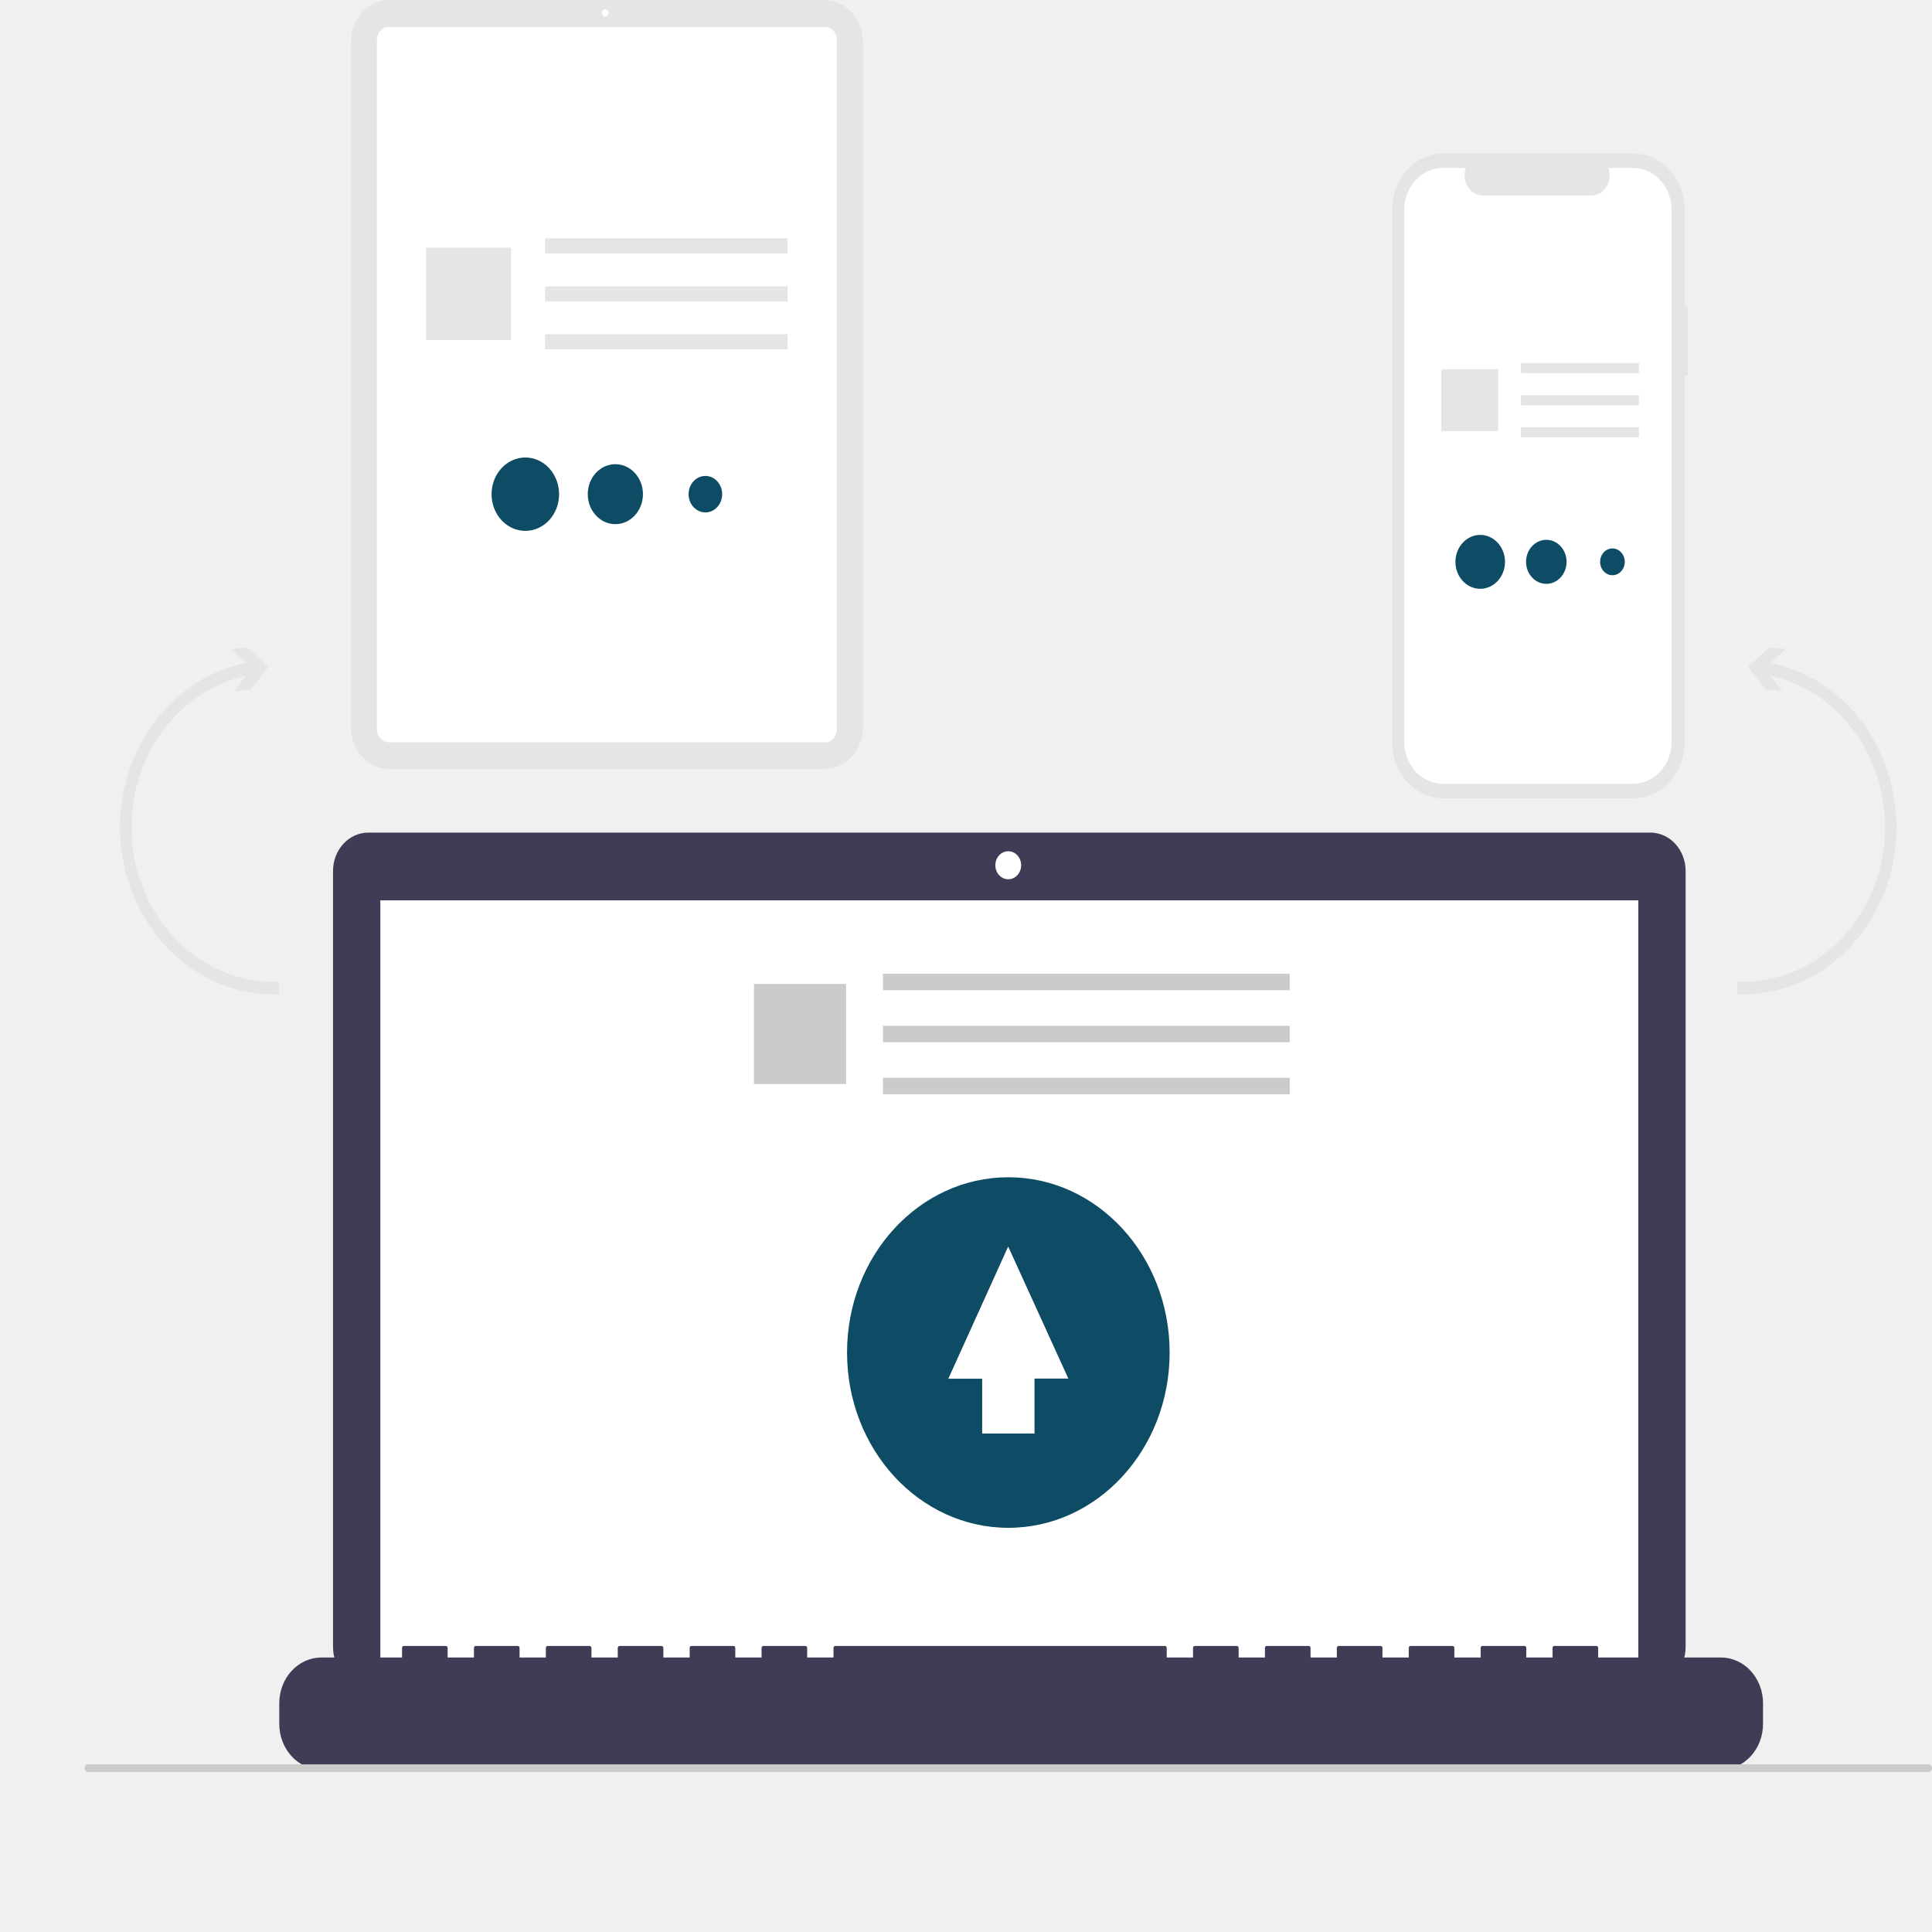
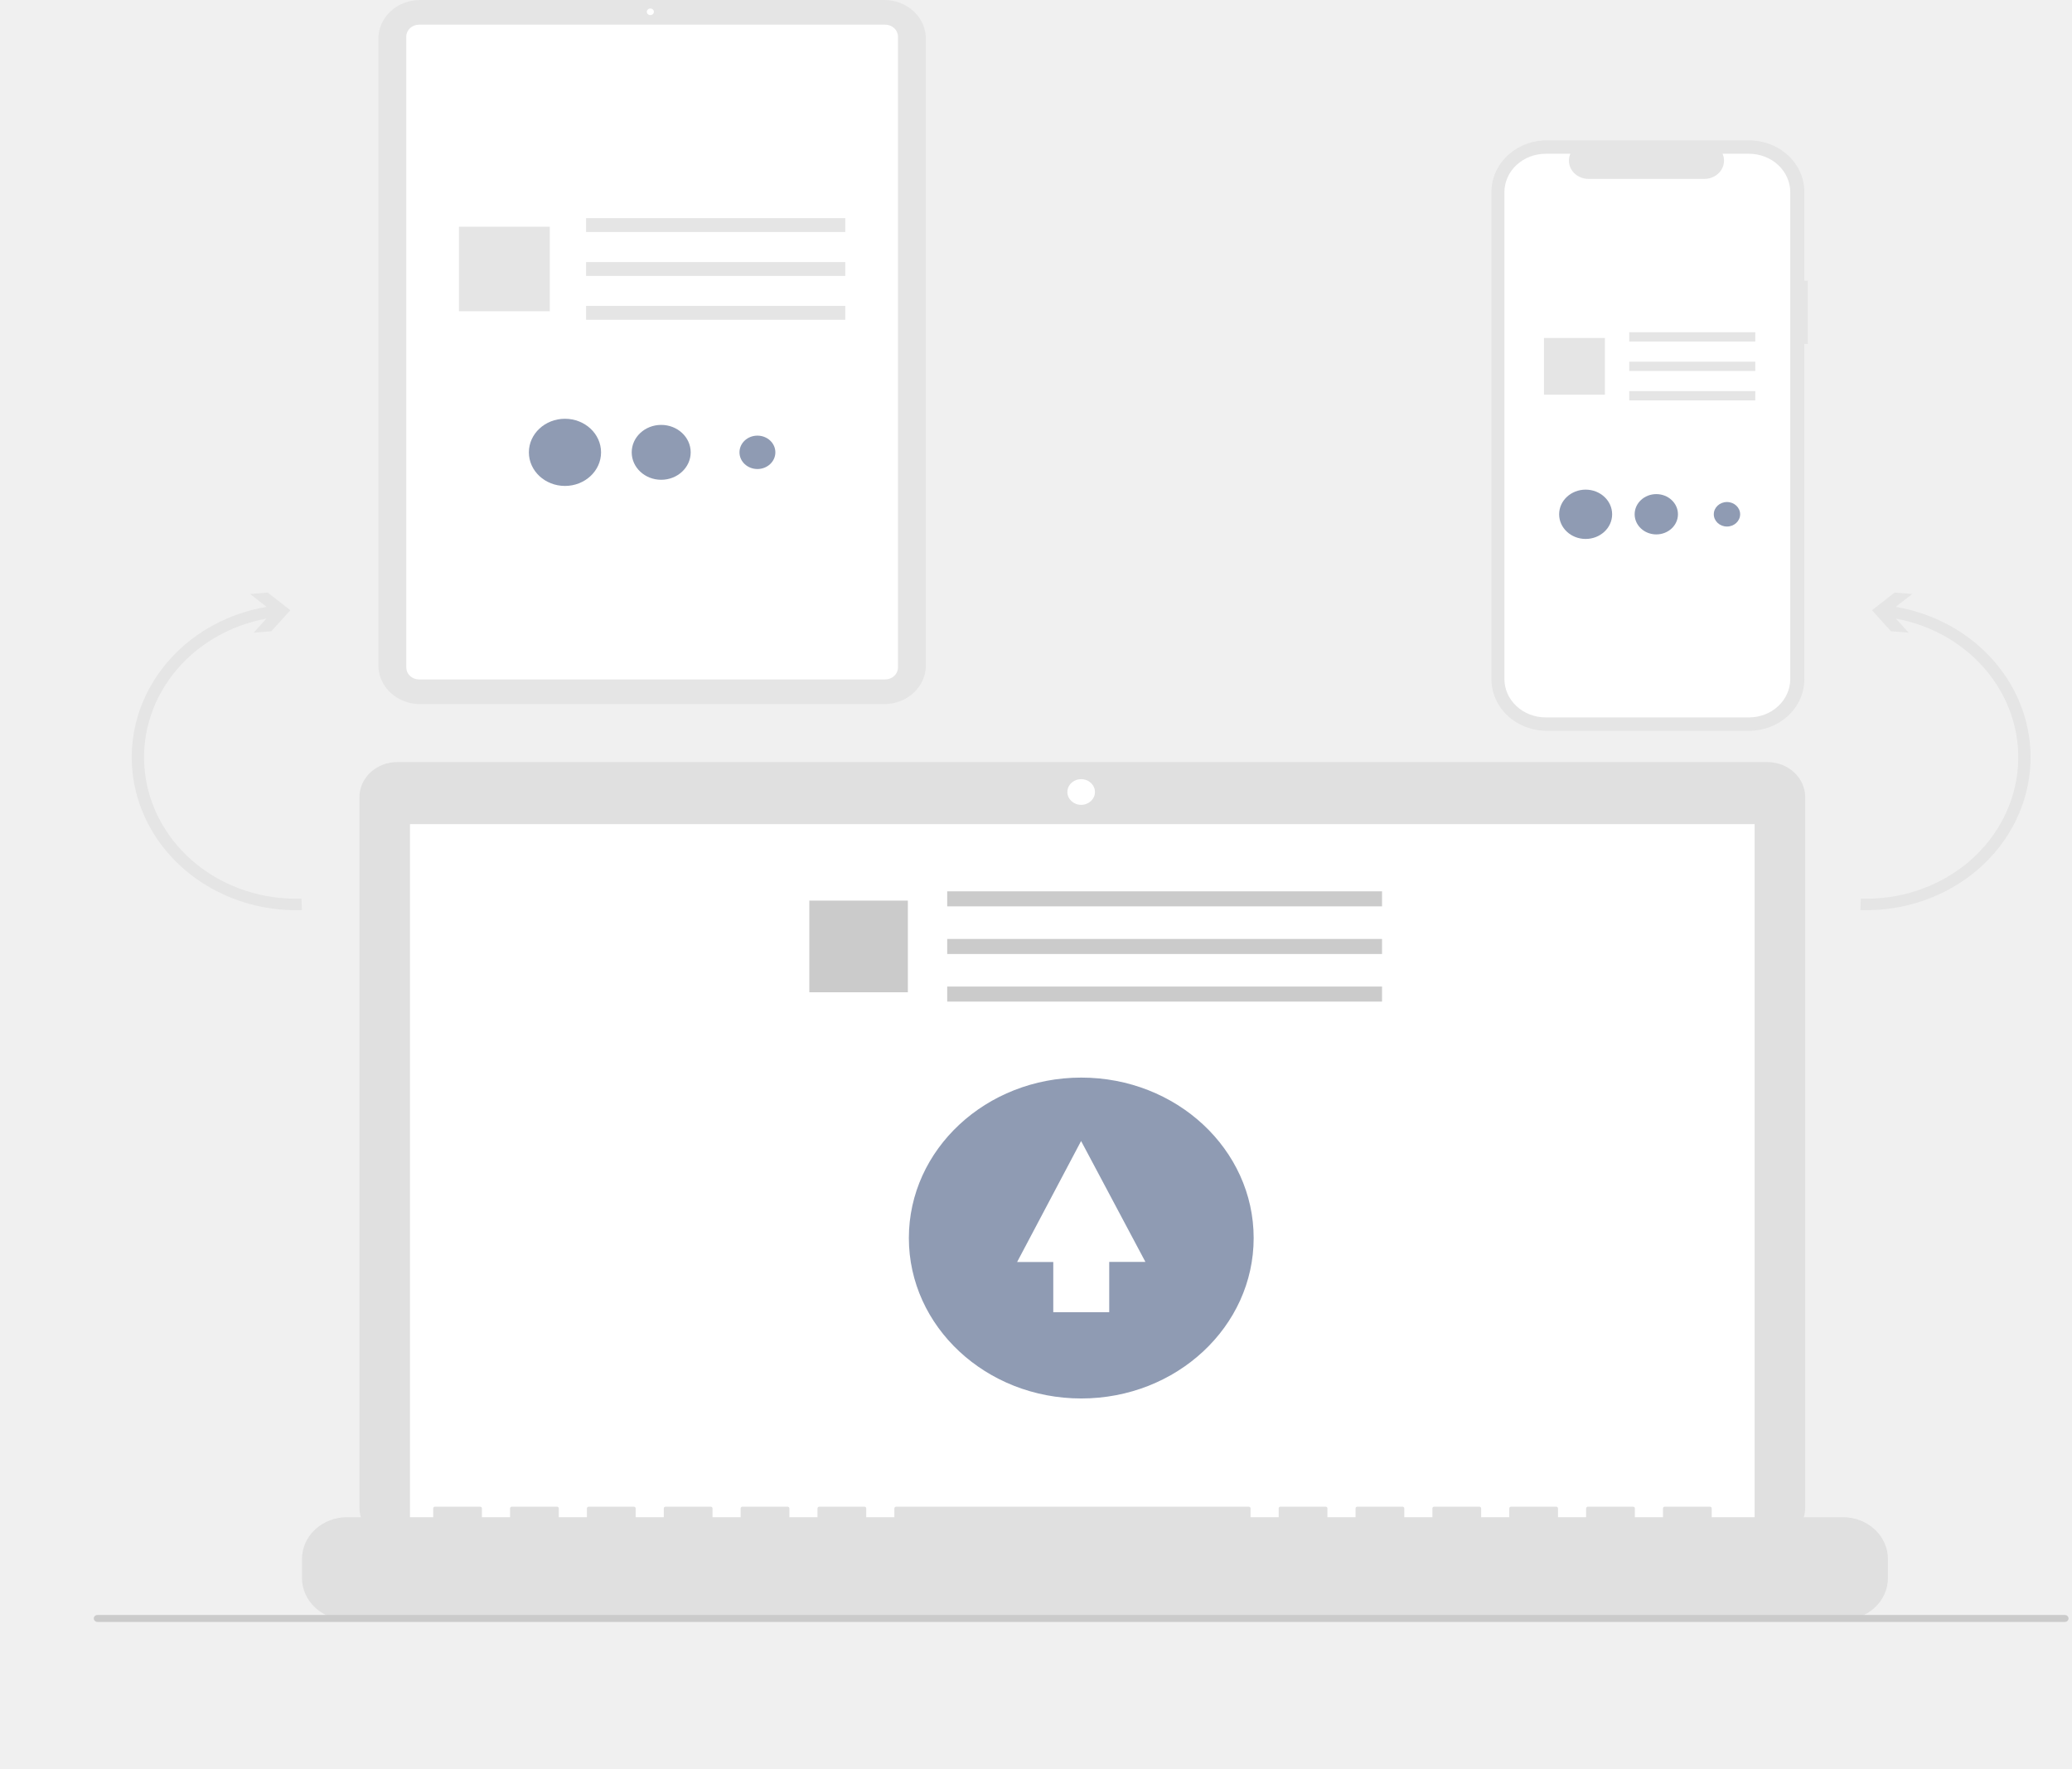
- <svg xmlns="http://www.w3.org/2000/svg" width="150" height="150" viewBox="0 0 150 150" fill="none">
-   <g clip-path="url(#clip0_4052_35408)">
-     <path d="M131.061 23.808H130.808V16.27C130.808 15.697 130.704 15.13 130.502 14.6C130.301 14.071 130.005 13.59 129.632 13.185C129.259 12.78 128.817 12.459 128.33 12.239C127.843 12.02 127.321 11.907 126.793 11.907H112.098C111.57 11.907 111.048 12.02 110.561 12.239C110.074 12.459 109.632 12.78 109.259 13.185C108.886 13.59 108.59 14.071 108.389 14.6C108.187 15.13 108.083 15.697 108.083 16.27V57.624C108.083 58.781 108.506 59.89 109.259 60.709C110.012 61.527 111.033 61.986 112.098 61.986H126.793C127.858 61.986 128.879 61.527 129.632 60.709C130.385 59.89 130.808 58.781 130.808 57.624V29.174H131.061V23.808Z" fill="#E5E5E5" />
-     <path d="M126.788 13.041H124.87C124.958 13.277 124.992 13.531 124.968 13.784C124.944 14.037 124.863 14.279 124.733 14.489C124.603 14.7 124.427 14.873 124.221 14.992C124.015 15.111 123.785 15.174 123.551 15.174H115.132C114.898 15.174 114.668 15.111 114.462 14.992C114.256 14.873 114.08 14.7 113.95 14.489C113.82 14.279 113.739 14.037 113.715 13.784C113.691 13.531 113.725 13.277 113.813 13.041H112.022C111.226 13.041 110.464 13.385 109.902 13.996C109.339 14.607 109.023 15.435 109.023 16.299V57.593C109.023 58.457 109.339 59.285 109.902 59.896C110.464 60.507 111.226 60.85 112.021 60.85H126.788C127.182 60.85 127.572 60.766 127.935 60.602C128.299 60.439 128.63 60.199 128.908 59.896C129.186 59.594 129.407 59.235 129.558 58.839C129.709 58.444 129.786 58.02 129.786 57.593V16.3C129.786 15.872 129.709 15.448 129.558 15.053C129.407 14.658 129.186 14.298 128.908 13.996C128.63 13.693 128.299 13.453 127.935 13.29C127.572 13.126 127.182 13.041 126.788 13.041Z" fill="white" />
-     <path d="M127.245 28.179H118.09V28.968H127.245V28.179Z" fill="#E5E5E5" />
-     <path d="M127.245 30.678H118.09V31.466H127.245V30.678Z" fill="#E5E5E5" />
-     <path d="M127.245 33.172H118.09V33.961H127.245V33.172Z" fill="#E5E5E5" />
-     <path d="M116.322 28.669H111.899V33.475H116.322V28.669Z" fill="#E5E5E5" />
-     <path d="M114.924 45.714C115.987 45.714 116.848 44.777 116.848 43.622C116.848 42.467 115.987 41.53 114.924 41.53C113.861 41.53 112.999 42.467 112.999 43.622C112.999 44.777 113.861 45.714 114.924 45.714Z" fill="#0E4B64" />
-     <path d="M120.056 45.329C120.925 45.329 121.629 44.564 121.629 43.62C121.629 42.676 120.925 41.911 120.056 41.911C119.188 41.911 118.483 42.676 118.483 43.62C118.483 44.564 119.188 45.329 120.056 45.329Z" fill="#0E4B64" />
-     <path d="M125.189 44.661C125.717 44.661 126.146 44.195 126.146 43.621C126.146 43.047 125.717 42.581 125.189 42.581C124.66 42.581 124.232 43.047 124.232 43.621C124.232 44.195 124.66 44.661 125.189 44.661Z" fill="#0E4B64" />
-     <path d="M63.984 59.721H30.249C29.449 59.721 28.683 59.375 28.117 58.76C27.552 58.146 27.234 57.313 27.233 56.444V3.277C27.234 2.409 27.552 1.575 28.117 0.961C28.683 0.347 29.449 0.001 30.249 0H63.984C64.784 0.001 65.55 0.347 66.116 0.961C66.681 1.575 66.999 2.409 67 3.277V56.444C66.999 57.313 66.681 58.146 66.116 58.76C65.55 59.375 64.784 59.721 63.984 59.721Z" fill="#E5E5E5" />
-     <path d="M64.044 57.632H30.189C29.943 57.632 29.707 57.525 29.532 57.336C29.358 57.146 29.26 56.89 29.26 56.622V3.103C29.26 2.835 29.358 2.578 29.532 2.389C29.707 2.2 29.943 2.093 30.189 2.093H64.044C64.29 2.093 64.526 2.2 64.701 2.389C64.875 2.578 64.973 2.835 64.973 3.103V56.622C64.973 56.89 64.875 57.146 64.701 57.336C64.526 57.525 64.29 57.632 64.044 57.632Z" fill="white" />
-     <path d="M46.989 1.282C47.13 1.282 47.245 1.157 47.245 1.003C47.245 0.849 47.13 0.724 46.989 0.724C46.847 0.724 46.732 0.849 46.732 1.003C46.732 1.157 46.847 1.282 46.989 1.282Z" fill="white" />
-     <path d="M61.148 18.503H42.318V19.679H61.148V18.503Z" fill="#E5E5E5" />
-     <path d="M61.148 22.228H42.318V23.404H61.148V22.228Z" fill="#E5E5E5" />
-     <path d="M61.148 25.949H42.318V27.124H61.148V25.949Z" fill="#E5E5E5" />
-     <path d="M39.682 19.231H33.086V26.4H39.682V19.231Z" fill="#E5E5E5" />
-     <path d="M40.786 41.217C42.234 41.217 43.407 39.942 43.407 38.369C43.407 36.796 42.234 35.52 40.786 35.52C39.339 35.52 38.165 36.796 38.165 38.369C38.165 39.942 39.339 41.217 40.786 41.217Z" fill="#0E4B64" />
-     <path d="M47.776 40.695C48.959 40.695 49.918 39.653 49.918 38.367C49.918 37.082 48.959 36.04 47.776 36.04C46.593 36.04 45.634 37.082 45.634 38.367C45.634 39.653 46.593 40.695 47.776 40.695Z" fill="#0E4B64" />
-     <path d="M54.766 39.784C55.485 39.784 56.069 39.15 56.069 38.368C56.069 37.586 55.485 36.952 54.766 36.952C54.046 36.952 53.462 37.586 53.462 38.368C53.462 39.15 54.046 39.784 54.766 39.784Z" fill="#0E4B64" />
-     <path d="M128.131 64.642H28.596C28.236 64.642 27.88 64.719 27.548 64.868C27.215 65.018 26.913 65.237 26.659 65.514C26.404 65.79 26.203 66.118 26.065 66.48C25.927 66.841 25.856 67.228 25.856 67.619V127.887C25.856 128.677 26.145 129.434 26.659 129.992C27.173 130.551 27.869 130.864 28.596 130.864H128.131C128.858 130.864 129.555 130.551 130.069 129.992C130.582 129.434 130.871 128.677 130.871 127.887V67.619C130.871 66.829 130.582 66.072 130.069 65.514C129.555 64.955 128.858 64.642 128.131 64.642Z" fill="#3F3D56" />
-     <path d="M127.198 69.902H29.53V129.775H127.198V69.902Z" fill="white" />
-     <path d="M78.281 68.266C78.834 68.266 79.282 67.779 79.282 67.178C79.282 66.577 78.834 66.089 78.281 66.089C77.727 66.089 77.279 66.577 77.279 67.178C77.279 67.779 77.727 68.266 78.281 68.266Z" fill="white" />
-     <path d="M133.613 128.687H124.081V127.941C124.081 127.922 124.078 127.902 124.071 127.884C124.064 127.866 124.054 127.85 124.042 127.836C124.029 127.823 124.014 127.812 123.997 127.804C123.981 127.797 123.963 127.793 123.945 127.793H120.677C120.659 127.793 120.642 127.797 120.625 127.804C120.609 127.812 120.594 127.823 120.581 127.836C120.568 127.85 120.558 127.866 120.551 127.884C120.545 127.902 120.541 127.922 120.541 127.941V128.687H118.499V127.941C118.499 127.922 118.495 127.902 118.488 127.884C118.481 127.866 118.471 127.85 118.459 127.836C118.446 127.823 118.431 127.812 118.414 127.804C118.398 127.797 118.38 127.793 118.362 127.793H115.094C115.076 127.793 115.059 127.797 115.042 127.804C115.026 127.812 115.011 127.823 114.998 127.836C114.985 127.85 114.975 127.866 114.969 127.884C114.962 127.902 114.958 127.922 114.958 127.941V128.687H112.916V127.941C112.916 127.922 112.912 127.902 112.905 127.884C112.898 127.866 112.888 127.85 112.876 127.836C112.863 127.823 112.848 127.812 112.832 127.804C112.815 127.797 112.797 127.793 112.779 127.793H109.511C109.494 127.793 109.476 127.797 109.459 127.804C109.443 127.812 109.428 127.823 109.415 127.836C109.402 127.85 109.392 127.866 109.386 127.884C109.379 127.902 109.375 127.922 109.375 127.941V128.687H107.333V127.941C107.333 127.922 107.329 127.902 107.322 127.884C107.315 127.866 107.305 127.85 107.293 127.836C107.28 127.823 107.265 127.812 107.249 127.804C107.232 127.797 107.214 127.793 107.197 127.793H103.928C103.911 127.793 103.893 127.797 103.876 127.804C103.86 127.812 103.845 127.823 103.832 127.836C103.82 127.85 103.81 127.866 103.803 127.884C103.796 127.902 103.792 127.922 103.792 127.941V128.687H101.75V127.941C101.75 127.922 101.746 127.902 101.739 127.884C101.733 127.866 101.723 127.85 101.71 127.836C101.697 127.823 101.682 127.812 101.666 127.804C101.649 127.797 101.632 127.793 101.614 127.793H98.346C98.328 127.793 98.31 127.797 98.293 127.804C98.277 127.812 98.262 127.823 98.249 127.836C98.237 127.85 98.227 127.866 98.22 127.884C98.213 127.902 98.209 127.922 98.209 127.941V128.687H96.167V127.941C96.167 127.922 96.163 127.902 96.156 127.884C96.15 127.866 96.14 127.85 96.127 127.836C96.114 127.823 96.099 127.812 96.083 127.804C96.066 127.797 96.049 127.793 96.031 127.793H92.763C92.745 127.793 92.727 127.797 92.711 127.804C92.694 127.812 92.679 127.823 92.666 127.836C92.654 127.85 92.644 127.866 92.637 127.884C92.63 127.902 92.626 127.922 92.626 127.941V128.687H90.584V127.941C90.584 127.922 90.58 127.902 90.574 127.884C90.567 127.866 90.557 127.85 90.544 127.836C90.531 127.823 90.516 127.812 90.5 127.804C90.483 127.797 90.466 127.793 90.448 127.793H64.848C64.83 127.793 64.812 127.797 64.796 127.804C64.779 127.812 64.764 127.823 64.752 127.836C64.739 127.85 64.729 127.866 64.722 127.884C64.715 127.902 64.712 127.922 64.712 127.941V128.687H62.669V127.941C62.669 127.922 62.666 127.902 62.659 127.884C62.652 127.866 62.642 127.85 62.63 127.836C62.617 127.823 62.602 127.812 62.585 127.804C62.569 127.797 62.551 127.793 62.533 127.793H59.265C59.247 127.793 59.23 127.797 59.213 127.804C59.197 127.812 59.181 127.823 59.169 127.836C59.156 127.85 59.146 127.866 59.139 127.884C59.133 127.902 59.129 127.922 59.129 127.941V128.687H57.087V127.941C57.087 127.922 57.083 127.902 57.076 127.884C57.069 127.866 57.059 127.85 57.047 127.836C57.034 127.823 57.019 127.812 57.002 127.804C56.986 127.797 56.968 127.793 56.95 127.793H53.682C53.664 127.793 53.647 127.797 53.63 127.804C53.614 127.812 53.599 127.823 53.586 127.836C53.573 127.85 53.563 127.866 53.556 127.884C53.55 127.902 53.546 127.922 53.546 127.941V128.687H51.504V127.941C51.504 127.922 51.5 127.902 51.493 127.884C51.486 127.866 51.476 127.85 51.464 127.836C51.451 127.823 51.436 127.812 51.419 127.804C51.403 127.797 51.385 127.793 51.367 127.793H48.099C48.081 127.793 48.064 127.797 48.047 127.804C48.031 127.812 48.016 127.823 48.003 127.836C47.99 127.85 47.98 127.866 47.974 127.884C47.967 127.902 47.963 127.922 47.963 127.941V128.687H45.921V127.941C45.921 127.922 45.917 127.902 45.91 127.884C45.903 127.866 45.893 127.85 45.881 127.836C45.868 127.823 45.853 127.812 45.837 127.804C45.82 127.797 45.802 127.793 45.785 127.793H42.516C42.498 127.793 42.481 127.797 42.464 127.804C42.448 127.812 42.433 127.823 42.42 127.836C42.407 127.85 42.398 127.866 42.391 127.884C42.384 127.902 42.38 127.922 42.38 127.941V128.687H40.338V127.941C40.338 127.922 40.334 127.902 40.327 127.884C40.321 127.866 40.31 127.85 40.298 127.836C40.285 127.823 40.27 127.812 40.254 127.804C40.237 127.797 40.219 127.793 40.202 127.793H36.934C36.897 127.793 36.863 127.809 36.837 127.836C36.812 127.864 36.797 127.902 36.797 127.941V128.687H34.755V127.941C34.755 127.922 34.751 127.902 34.744 127.884C34.738 127.866 34.728 127.85 34.715 127.836C34.702 127.823 34.687 127.812 34.671 127.804C34.654 127.797 34.636 127.793 34.619 127.793H31.351C31.314 127.793 31.28 127.809 31.254 127.836C31.229 127.864 31.214 127.902 31.214 127.941V128.687H24.951C24.521 128.687 24.096 128.779 23.7 128.958C23.303 129.136 22.943 129.398 22.64 129.727C22.336 130.057 22.096 130.449 21.931 130.88C21.767 131.311 21.683 131.772 21.683 132.239V133.845C21.683 134.786 22.027 135.69 22.64 136.356C23.253 137.022 24.084 137.396 24.951 137.396H133.613C134.48 137.396 135.311 137.022 135.924 136.356C136.537 135.69 136.881 134.786 136.881 133.845V132.239C136.881 131.772 136.797 131.311 136.633 130.88C136.468 130.449 136.228 130.057 135.924 129.727C135.621 129.398 135.26 129.136 134.864 128.958C134.467 128.779 134.042 128.687 133.613 128.687Z" fill="#3F3D56" />
-     <path d="M100.135 75.603H68.551V76.878H100.135V75.603Z" fill="#CBCBCB" />
-     <path d="M100.135 79.642H68.551V80.917H100.135V79.642Z" fill="#CBCBCB" />
-     <path d="M100.135 83.68H68.551V84.956H100.135V83.68Z" fill="#CBCBCB" />
-     <path d="M65.691 76.39H58.536V84.166H65.691V76.39Z" fill="#CBCBCB" />
-     <path d="M78.288 118.619C85.204 118.619 90.81 112.526 90.81 105.01C90.81 97.495 85.204 91.402 78.288 91.402C71.372 91.402 65.765 97.495 65.765 105.01C65.765 112.526 71.372 118.619 78.288 118.619Z" fill="#0E4B64" />
-     <path d="M76.255 107.042H73.629L78.275 96.78L82.947 107.032H80.319V111.299H76.255V107.042Z" fill="white" />
-     <path d="M12.184 55.803C13.966 53.536 16.414 52.007 19.113 51.477L17.914 50.382L19.197 50.261L20.838 51.76L19.459 53.544L18.176 53.665L19.1 52.47C16.379 53.058 13.961 54.737 12.328 57.175C10.694 59.612 9.966 62.629 10.287 65.624C10.608 68.619 11.956 71.373 14.061 73.337C16.167 75.3 18.875 76.331 21.648 76.222L21.68 77.193C19.364 77.284 17.074 76.639 15.089 75.339C13.104 74.038 11.511 72.137 10.504 69.869C9.497 67.6 9.119 65.062 9.418 62.564C9.716 60.066 10.678 57.717 12.184 55.803Z" fill="#E5E5E5" />
-     <path d="M147.235 64.7C147.121 68.137 145.755 71.384 143.439 73.727C141.122 76.07 138.043 77.317 134.88 77.193L134.913 76.222C137.685 76.331 140.394 75.3 142.5 73.337C144.605 71.373 145.952 68.619 146.274 65.624C146.595 62.629 145.866 59.612 144.233 57.175C142.6 54.737 140.182 53.058 137.461 52.47L138.385 53.665L137.102 53.544L135.722 51.76L137.364 50.261L138.647 50.382L137.447 51.477C140.269 52.035 142.811 53.678 144.608 56.107C146.405 58.535 147.338 61.586 147.235 64.7H147.235Z" fill="#E5E5E5" />
-     <path d="M149.728 137.574H6.832C6.76 137.574 6.691 137.543 6.64 137.488C6.589 137.432 6.561 137.357 6.561 137.279C6.561 137.201 6.589 137.126 6.64 137.07C6.691 137.015 6.76 136.984 6.832 136.984H149.728C149.8 136.984 149.869 137.015 149.92 137.07C149.971 137.126 150 137.201 150 137.279C150 137.357 149.971 137.432 149.92 137.488C149.869 137.543 149.8 137.574 149.728 137.574Z" fill="#CBCBCB" />
+ <svg xmlns="http://www.w3.org/2000/svg" width="300" height="256" viewBox="0 0 300 256" fill="none">
+   <g clip-path="url(#clip0_4299_37868)">
+     <path d="M261.749 40.631H261.244V27.766C261.244 26.788 261.037 25.82 260.635 24.917C260.233 24.013 259.644 23.192 258.9 22.501C258.157 21.81 257.275 21.261 256.304 20.887C255.333 20.513 254.293 20.32 253.242 20.32H223.948C222.897 20.32 221.857 20.513 220.886 20.887C219.915 21.261 219.033 21.81 218.29 22.501C217.547 23.192 216.957 24.013 216.555 24.917C216.153 25.82 215.946 26.788 215.946 27.766V98.343C215.946 100.318 216.789 102.211 218.29 103.608C219.79 105.004 221.826 105.789 223.948 105.789H253.242C255.364 105.789 257.4 105.004 258.9 103.608C260.401 102.211 261.244 100.318 261.244 98.343V49.788H261.749V40.631Z" fill="#E5E5E5" />
+     <path d="M253.231 22.258H249.407C249.583 22.659 249.65 23.094 249.603 23.525C249.555 23.956 249.394 24.369 249.135 24.729C248.875 25.089 248.524 25.383 248.113 25.587C247.702 25.791 247.244 25.897 246.778 25.897H229.997C229.531 25.897 229.072 25.791 228.662 25.587C228.251 25.383 227.9 25.089 227.64 24.729C227.381 24.369 227.22 23.956 227.172 23.525C227.125 23.094 227.192 22.659 227.368 22.258H223.796C222.211 22.258 220.691 22.844 219.571 23.886C218.45 24.929 217.82 26.343 217.82 27.818V98.291C217.82 99.766 218.45 101.18 219.571 102.223C220.691 103.266 222.211 103.852 223.796 103.852H253.231C254.016 103.852 254.793 103.708 255.518 103.429C256.243 103.149 256.902 102.74 257.457 102.223C258.012 101.707 258.452 101.094 258.752 100.419C259.053 99.745 259.207 99.022 259.207 98.291V27.818C259.207 27.088 259.053 26.365 258.752 25.69C258.452 25.016 258.012 24.403 257.457 23.886C256.902 23.37 256.243 22.96 255.518 22.681C254.793 22.402 254.016 22.258 253.231 22.258Z" fill="white" />
+     <path d="M254.142 48.094H235.892V49.439H254.142V48.094Z" fill="#E5E5E5" />
+     <path d="M254.142 52.355H235.892V53.701H254.142V52.355Z" fill="#E5E5E5" />
+     <path d="M254.142 56.613H235.892V57.959H254.142V56.613Z" fill="#E5E5E5" />
+     <path d="M232.369 48.93H223.553V57.133H232.369V48.93Z" fill="#E5E5E5" />
+     <path d="M229.581 78.018C231.7 78.018 233.418 76.42 233.418 74.449C233.418 72.477 231.7 70.879 229.581 70.879C227.462 70.879 225.745 72.477 225.745 74.449C225.745 76.42 227.462 78.018 229.581 78.018Z" fill="#8F9BB3" />
+     <path d="M239.812 77.361C241.544 77.361 242.947 76.055 242.947 74.444C242.947 72.833 241.544 71.527 239.812 71.527C238.081 71.527 236.677 72.833 236.677 74.444C236.677 76.055 238.081 77.361 239.812 77.361Z" fill="#8F9BB3" />
+     <path d="M250.043 76.221C251.096 76.221 251.95 75.427 251.95 74.447C251.95 73.466 251.096 72.672 250.043 72.672C248.99 72.672 248.136 73.466 248.136 74.447C248.136 75.427 248.99 76.221 250.043 76.221Z" fill="#8F9BB3" />
+     <path d="M128.043 101.925H60.796C59.203 101.923 57.675 101.333 56.547 100.285C55.42 99.236 54.786 97.814 54.785 96.331V5.594C54.786 4.111 55.42 2.689 56.547 1.64C57.675 0.592 59.203 0.002 60.796 0H128.043C129.636 0.002 131.164 0.592 132.292 1.64C133.419 2.689 134.052 4.111 134.054 5.594V96.331C134.052 97.814 133.419 99.236 132.292 100.285C131.164 101.333 129.636 101.923 128.043 101.925Z" fill="#E5E5E5" />
+     <path d="M128.161 98.357H60.678C60.187 98.357 59.716 98.175 59.368 97.852C59.021 97.528 58.825 97.09 58.825 96.633V5.295C58.825 4.837 59.021 4.399 59.368 4.076C59.716 3.753 60.187 3.571 60.678 3.57H128.161C128.652 3.571 129.123 3.753 129.471 4.076C129.818 4.399 130.014 4.837 130.014 5.295V96.633C130.014 97.09 129.818 97.528 129.471 97.852C129.123 98.175 128.652 98.357 128.161 98.357Z" fill="white" />
+     <path d="M94.164 2.186C94.446 2.186 94.675 1.973 94.675 1.71C94.675 1.447 94.446 1.234 94.164 1.234C93.881 1.234 93.653 1.447 93.653 1.71C93.653 1.973 93.881 2.186 94.164 2.186Z" fill="white" />
+     <path d="M122.388 31.578H84.855V33.585H122.388V31.578Z" fill="#E5E5E5" />
+     <path d="M122.388 37.938H84.855V39.944H122.388V37.938Z" fill="#E5E5E5" />
+     <path d="M122.388 44.285H84.855V46.292H122.388V44.285Z" fill="#E5E5E5" />
+     <path d="M79.6 32.82H66.451V45.055H79.6V32.82Z" fill="#E5E5E5" />
+     <path d="M81.801 70.344C84.686 70.344 87.025 68.167 87.025 65.482C87.025 62.797 84.686 60.621 81.801 60.621C78.915 60.621 76.576 62.797 76.576 65.482C76.576 68.167 78.915 70.344 81.801 70.344Z" fill="#8F9BB3" />
+     <path d="M95.733 69.453C98.091 69.453 100.003 67.674 100.003 65.48C100.003 63.286 98.091 61.508 95.733 61.508C93.375 61.508 91.464 63.286 91.464 65.48C91.464 67.674 93.375 69.453 95.733 69.453Z" fill="#8F9BB3" />
+     <path d="M109.666 67.896C111.1 67.896 112.263 66.814 112.263 65.479C112.263 64.144 111.1 63.062 109.666 63.062C108.231 63.062 107.068 64.144 107.068 65.479C107.068 66.814 108.231 67.896 109.666 67.896Z" fill="#8F9BB3" />
+     <path d="M255.909 110.32H57.502C56.785 110.32 56.074 110.452 55.412 110.707C54.749 110.962 54.147 111.337 53.64 111.809C53.133 112.28 52.731 112.84 52.456 113.457C52.182 114.073 52.041 114.734 52.041 115.401V218.259C52.041 219.607 52.616 220.899 53.64 221.852C54.664 222.805 56.053 223.341 57.502 223.341H255.909C257.357 223.341 258.746 222.805 259.77 221.852C260.794 220.899 261.37 219.607 261.37 218.259V115.401C261.37 114.054 260.794 112.761 259.77 111.809C258.746 110.856 257.357 110.32 255.909 110.32Z" fill="#E0E0E0" />
+     <path d="M254.048 119.301H59.362V221.483H254.048V119.301Z" fill="white" />
+     <path d="M156.539 116.509C157.642 116.509 158.536 115.677 158.536 114.651C158.536 113.625 157.642 112.793 156.539 112.793C155.436 112.793 154.542 113.625 154.542 114.651C154.542 115.677 155.436 116.509 156.539 116.509Z" fill="white" />
+     <path d="M266.836 219.628H247.836V218.354C247.836 218.321 247.829 218.288 247.815 218.258C247.802 218.227 247.782 218.199 247.756 218.176C247.731 218.152 247.701 218.134 247.668 218.121C247.635 218.108 247.6 218.102 247.564 218.102H241.05C241.014 218.102 240.979 218.108 240.946 218.121C240.913 218.134 240.883 218.152 240.858 218.176C240.833 218.199 240.813 218.227 240.799 218.257C240.786 218.288 240.779 218.321 240.779 218.354V219.628H236.707V218.354C236.707 218.321 236.7 218.288 236.687 218.257C236.673 218.227 236.653 218.199 236.628 218.176C236.603 218.152 236.573 218.134 236.54 218.121C236.507 218.108 236.471 218.102 236.436 218.102H229.921C229.886 218.102 229.851 218.108 229.818 218.121C229.785 218.134 229.755 218.152 229.73 218.176C229.704 218.199 229.684 218.227 229.671 218.257C229.657 218.288 229.65 218.321 229.65 218.354V219.628H225.579V218.354C225.579 218.321 225.572 218.288 225.558 218.257C225.544 218.227 225.524 218.199 225.499 218.176C225.474 218.152 225.444 218.134 225.411 218.121C225.378 218.108 225.343 218.102 225.307 218.102H218.793C218.757 218.102 218.722 218.108 218.689 218.121C218.656 218.134 218.626 218.152 218.601 218.176C218.576 218.199 218.556 218.227 218.542 218.257C218.528 218.288 218.521 218.321 218.521 218.354V219.628H214.45V218.354C214.45 218.321 214.443 218.288 214.429 218.257C214.416 218.227 214.396 218.199 214.371 218.176C214.345 218.152 214.315 218.134 214.282 218.121C214.25 218.108 214.214 218.102 214.179 218.102H207.664C207.629 218.102 207.593 218.108 207.56 218.121C207.527 218.134 207.498 218.152 207.472 218.176C207.447 218.199 207.427 218.227 207.414 218.257C207.4 218.288 207.393 218.321 207.393 218.354V219.628H203.321V218.354C203.321 218.321 203.314 218.288 203.301 218.257C203.287 218.227 203.267 218.199 203.242 218.176C203.217 218.152 203.187 218.133 203.154 218.121C203.121 218.108 203.086 218.102 203.05 218.102H196.536C196.5 218.102 196.465 218.108 196.432 218.121C196.399 218.133 196.369 218.152 196.344 218.176C196.319 218.199 196.299 218.227 196.285 218.257C196.271 218.288 196.264 218.321 196.264 218.354V219.628H192.193V218.354C192.193 218.321 192.186 218.288 192.172 218.257C192.159 218.227 192.139 218.199 192.113 218.176C192.088 218.152 192.058 218.133 192.025 218.121C191.992 218.108 191.957 218.102 191.921 218.102H185.407C185.371 218.102 185.336 218.108 185.303 218.121C185.27 218.133 185.24 218.152 185.215 218.176C185.19 218.199 185.17 218.227 185.156 218.257C185.143 218.288 185.136 218.321 185.136 218.354V219.628H181.064V218.354C181.064 218.321 181.057 218.288 181.044 218.257C181.03 218.227 181.01 218.199 180.985 218.176C180.959 218.152 180.93 218.133 180.897 218.121C180.864 218.108 180.828 218.102 180.793 218.102H129.764C129.728 218.102 129.693 218.108 129.66 218.121C129.627 218.133 129.597 218.152 129.572 218.176C129.547 218.199 129.527 218.227 129.513 218.257C129.5 218.288 129.493 218.321 129.493 218.354V219.628H125.421V218.354C125.421 218.321 125.414 218.288 125.4 218.257C125.387 218.227 125.367 218.199 125.342 218.176C125.316 218.152 125.286 218.133 125.254 218.121C125.221 218.108 125.185 218.102 125.15 218.102H118.635C118.6 218.102 118.564 218.108 118.532 218.121C118.499 218.133 118.469 218.152 118.443 218.176C118.418 218.199 118.398 218.227 118.385 218.257C118.371 218.288 118.364 218.321 118.364 218.354V219.628H114.293V218.354C114.293 218.321 114.286 218.288 114.272 218.257C114.258 218.227 114.238 218.199 114.213 218.176C114.188 218.152 114.158 218.133 114.125 218.121C114.092 218.108 114.057 218.102 114.021 218.102H107.507C107.471 218.102 107.436 218.108 107.403 218.121C107.37 218.133 107.34 218.152 107.315 218.176C107.29 218.199 107.27 218.227 107.256 218.257C107.242 218.288 107.235 218.321 107.235 218.354V219.628H103.164V218.354C103.164 218.321 103.157 218.288 103.143 218.257C103.13 218.227 103.11 218.199 103.084 218.176C103.059 218.152 103.029 218.133 102.996 218.121C102.963 218.108 102.928 218.102 102.892 218.102H96.378C96.343 218.102 96.307 218.108 96.274 218.121C96.241 218.133 96.211 218.152 96.186 218.176C96.161 218.199 96.141 218.227 96.127 218.257C96.114 218.288 96.107 218.321 96.107 218.354V219.628H92.035V218.354C92.035 218.321 92.028 218.288 92.015 218.257C92.001 218.227 91.981 218.199 91.956 218.176C91.931 218.152 91.901 218.133 91.868 218.121C91.835 218.108 91.799 218.102 91.764 218.102H85.249C85.214 218.102 85.179 218.108 85.146 218.121C85.113 218.133 85.083 218.152 85.058 218.176C85.032 218.199 85.012 218.227 84.999 218.257C84.985 218.288 84.978 218.321 84.978 218.354V219.628H80.907V218.354C80.907 218.321 80.9 218.288 80.886 218.257C80.872 218.227 80.852 218.199 80.827 218.176C80.802 218.152 80.772 218.133 80.739 218.121C80.706 218.108 80.671 218.102 80.635 218.102H74.121C74.049 218.102 73.98 218.128 73.929 218.176C73.878 218.223 73.85 218.287 73.85 218.354V219.628H69.778V218.354C69.778 218.321 69.771 218.288 69.757 218.257C69.744 218.227 69.724 218.199 69.699 218.176C69.673 218.152 69.643 218.133 69.611 218.121C69.578 218.108 69.542 218.102 69.507 218.102H62.992C62.92 218.102 62.851 218.128 62.8 218.176C62.749 218.223 62.721 218.287 62.721 218.354V219.628H50.235C49.38 219.628 48.533 219.785 47.742 220.089C46.952 220.394 46.234 220.84 45.629 221.403C45.024 221.966 44.544 222.634 44.217 223.369C43.889 224.105 43.721 224.893 43.721 225.689V228.43C43.721 230.037 44.407 231.579 45.629 232.716C46.85 233.852 48.507 234.491 50.235 234.491H266.836C268.564 234.491 270.221 233.852 271.442 232.716C272.664 231.579 273.35 230.037 273.35 228.43V225.689C273.35 224.893 273.182 224.105 272.854 223.369C272.527 222.634 272.047 221.966 271.442 221.403C270.837 220.84 270.119 220.394 269.329 220.089C268.538 219.785 267.691 219.628 266.836 219.628Z" fill="#E0E0E0" />
+     <path d="M200.102 129.027H137.145V131.204H200.102V129.027Z" fill="#CBCBCB" />
+     <path d="M200.102 135.922H137.145V138.098H200.102V135.922Z" fill="#CBCBCB" />
+     <path d="M200.102 142.812H137.145V144.989H200.102V142.812Z" fill="#CBCBCB" />
+     <path d="M131.445 130.371H117.181V143.643H131.445V130.371Z" fill="#CBCBCB" />
+     <path d="M156.553 202.442C170.339 202.442 181.515 192.044 181.515 179.217C181.515 166.39 170.339 155.992 156.553 155.992C142.767 155.992 131.592 166.39 131.592 179.217C131.592 192.044 142.767 202.442 156.553 202.442Z" fill="#8F9BB3" />
+     <path d="M152.501 182.685H147.267L156.529 165.172L165.84 182.669H160.602V189.95H152.501V182.685Z" fill="white" />
+     <path d="M24.787 95.236C28.338 91.367 33.218 88.758 38.599 87.852L36.208 85.984L38.765 85.777L42.037 88.337L39.287 91.381L36.73 91.587L38.573 89.548C33.148 90.551 28.328 93.418 25.072 97.578C21.817 101.738 20.365 106.886 21.005 111.997C21.646 117.109 24.332 121.808 28.528 125.16C32.725 128.512 38.125 130.27 43.652 130.085L43.716 131.742C39.099 131.897 34.533 130.797 30.577 128.577C26.62 126.357 23.445 123.113 21.437 119.241C19.43 115.37 18.677 111.038 19.272 106.775C19.867 102.512 21.784 98.502 24.787 95.236Z" fill="#E5E5E5" />
+     <path d="M293.988 110.42C293.761 116.286 291.039 121.828 286.42 125.827C281.802 129.825 275.666 131.953 269.361 131.742L269.425 130.085C274.953 130.27 280.352 128.512 284.549 125.16C288.745 121.808 291.431 117.109 292.072 111.997C292.712 106.886 291.26 101.738 288.005 97.578C284.749 93.418 279.929 90.551 274.504 89.548L276.347 91.587L273.79 91.381L271.04 88.337L274.312 85.777L276.869 85.984L274.478 87.852C280.102 88.805 285.169 91.61 288.752 95.754C292.335 99.899 294.193 105.105 293.988 110.42H293.988Z" fill="#E5E5E5" />
+     <path d="M298.958 234.793H14.119C13.975 234.793 13.837 234.74 13.736 234.645C13.634 234.551 13.577 234.423 13.577 234.289C13.577 234.155 13.634 234.027 13.736 233.933C13.837 233.838 13.975 233.785 14.119 233.785H298.958C299.102 233.785 299.24 233.838 299.341 233.933C299.443 234.027 299.5 234.155 299.5 234.289C299.5 234.423 299.443 234.551 299.341 234.645C299.24 234.74 299.102 234.793 298.958 234.793Z" fill="#CBCBCB" />
  </g>
  <defs>
-     <clipPath id="clip0_4052_35408">
-       <rect width="150" height="150" fill="white" />
+     <clipPath id="clip0_4299_37868">
+       <rect width="299" height="256" fill="white" transform="translate(0.5)" />
    </clipPath>
  </defs>
</svg>
